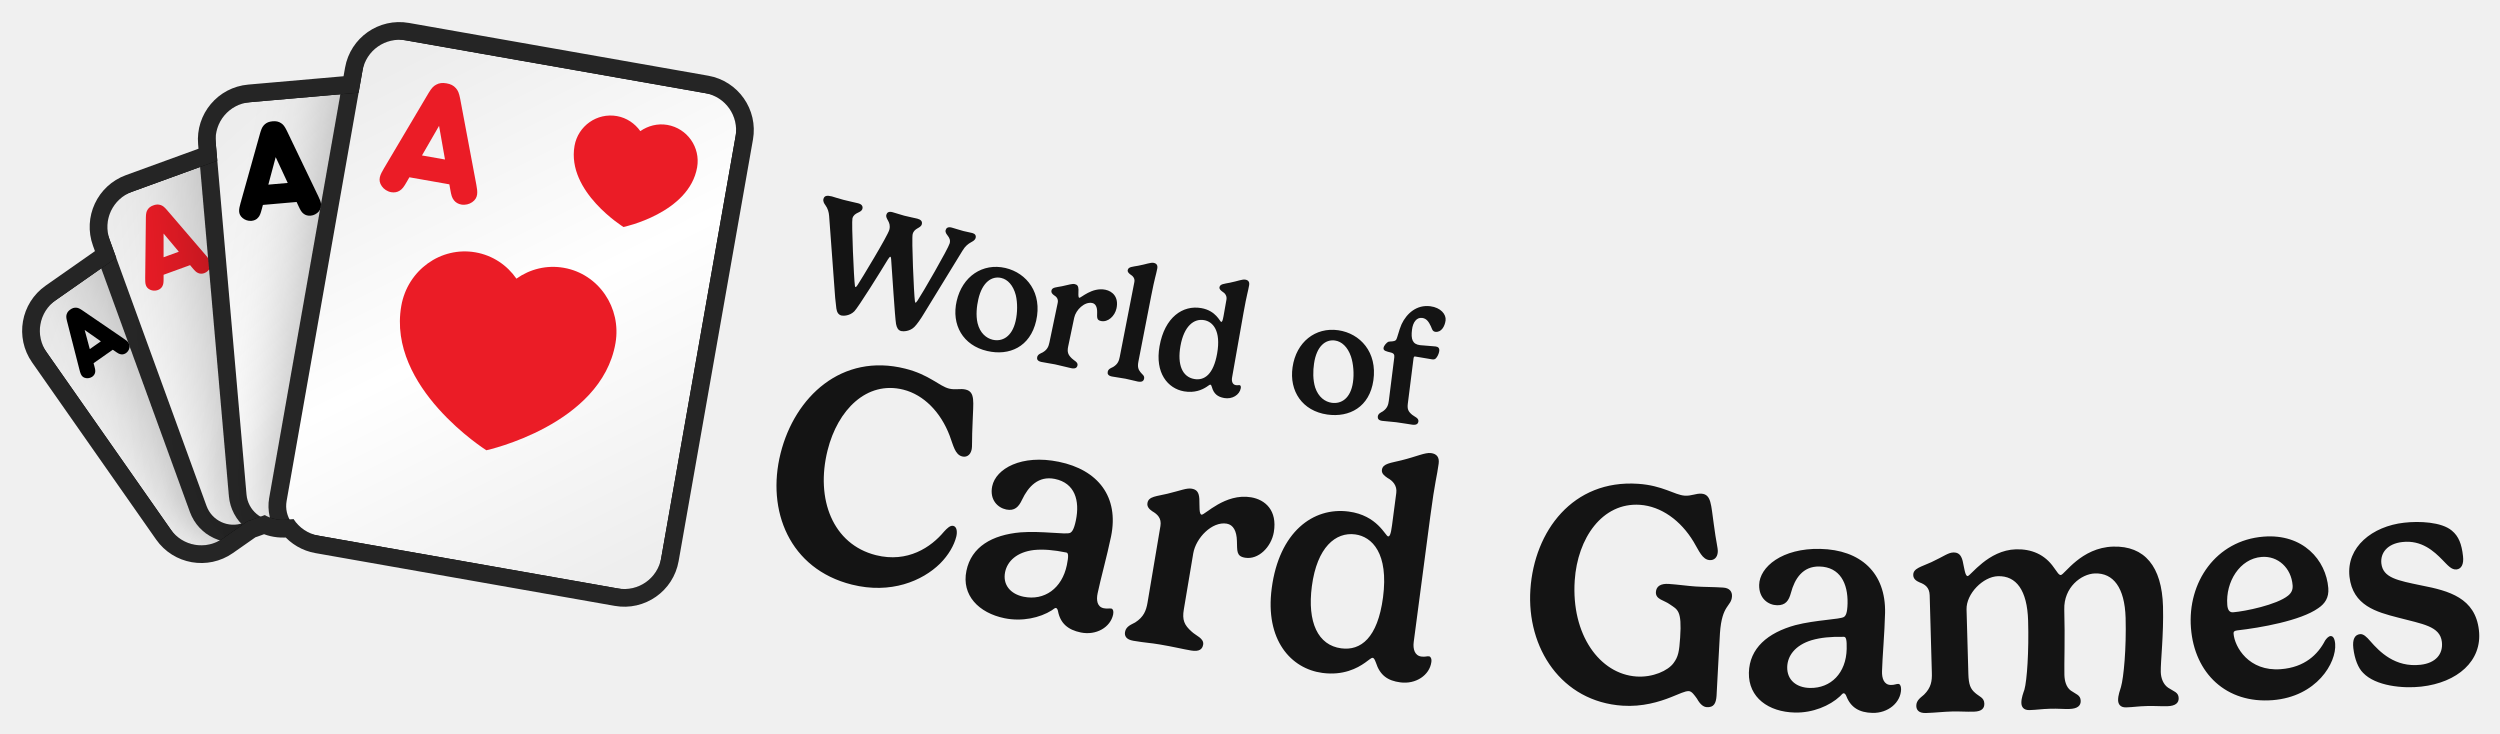
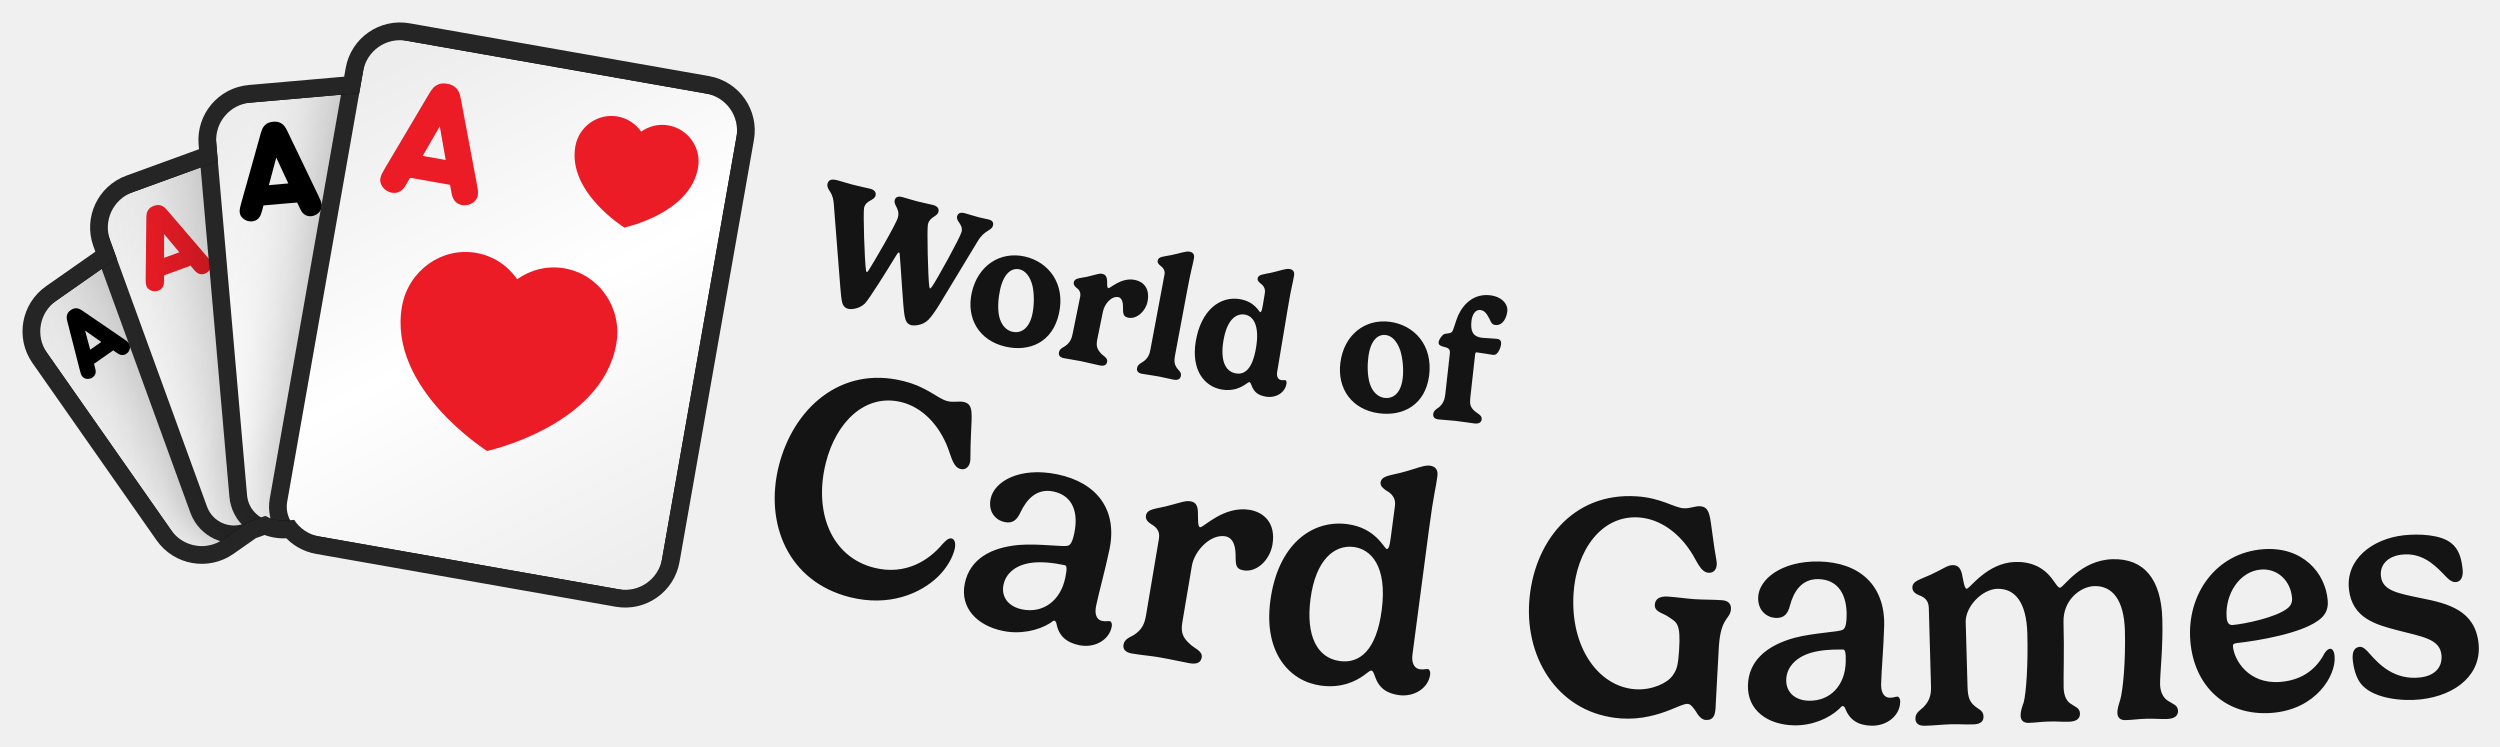
- <svg xmlns="http://www.w3.org/2000/svg" xmlns:xlink="http://www.w3.org/1999/xlink" viewBox="-3.54 -3.54 425.9 125.01" width="425.9" height="125.01">
+ <svg xmlns="http://www.w3.org/2000/svg" xmlns:xlink="http://www.w3.org/1999/xlink" viewBox="-3.6 -3.6 425.56 127.14" width="425.56" height="127.14">
  <defs>
    <rect id="path-1" x="0" y="0" width="5464" height="1280" />
    <rect id="path-3" x="0" y="0" width="1279.966" height="1280" />
    <path d="M654.667,7.381 L1041.451,230.691 C1067.755,245.877 1076.767,279.512 1061.581,305.816 L747.051,850.597 C731.865,876.902 698.23,885.914 671.926,870.727 L285.142,647.418 C271.344,639.451 262.304,626.408 259.019,612.01 L248.673,609.238 C237.588,606.268 228.207,600.115 221.247,592.027 L200.473,592.025 C198.498,592.025 196.547,591.921 194.626,591.718 L151.468,603.281 C122.13,611.142 91.974,593.731 84.112,564.393 L1.886,257.522 C-5.975,228.183 11.436,198.027 40.774,190.166 L145.477,162.11 L145.477,133.795 C145.477,103.422 170.1,78.799 200.473,78.799 L333.867,78.799 L340.716,53.24 C348.577,23.901 378.734,6.491 408.072,14.352 L563.147,55.903 L579.542,27.511 C594.728,1.207 628.363,-7.806 654.667,7.381 Z" id="path-5" />
    <filter x="-59.0%" y="-44.4%" width="218.0%" height="188.8%" filterUnits="objectBoundingBox" id="filter-7">
      <feOffset dx="0" dy="0" in="SourceAlpha" result="shadowOffsetOuter1" />
      <feGaussianBlur stdDeviation="64" in="shadowOffsetOuter1" result="shadowBlurOuter1" />
      <feColorMatrix values="0 0 0 0 0   0 0 0 0 0   0 0 0 0 0  0 0 0 0.32 0" type="matrix" in="shadowBlurOuter1" result="shadowMatrixOuter1" />
      <feMerge>
        <feMergeNode in="shadowMatrixOuter1" />
        <feMergeNode in="SourceGraphic" />
      </feMerge>
    </filter>
    <linearGradient x1="21.639%" y1="0%" x2="78.361%" y2="100%" id="linearGradient-8">
      <stop stop-color="#EDEDED" offset="0%" />
      <stop stop-color="#FFFFFF" offset="50.295%" />
      <stop stop-color="#EEEEEE" offset="100%" />
    </linearGradient>
    <filter x="-49.2%" y="-37.0%" width="198.3%" height="174.0%" filterUnits="objectBoundingBox" id="filter-9">
      <feOffset dx="0" dy="0" in="SourceAlpha" result="shadowOffsetOuter1" />
      <feGaussianBlur stdDeviation="64" in="shadowOffsetOuter1" result="shadowBlurOuter1" />
      <feColorMatrix values="0 0 0 0 0   0 0 0 0 0   0 0 0 0 0  0 0 0 0.32 0" type="matrix" in="shadowBlurOuter1" result="shadowMatrixOuter1" />
      <feMerge>
        <feMergeNode in="shadowMatrixOuter1" />
        <feMergeNode in="SourceGraphic" />
      </feMerge>
    </filter>
    <linearGradient x1="21.639%" y1="0%" x2="78.361%" y2="100%" id="linearGradient-10">
      <stop stop-color="#EDEDED" offset="0%" />
      <stop stop-color="#FFFFFF" offset="50.295%" />
      <stop stop-color="#EEEEEE" offset="100%" />
    </linearGradient>
    <filter x="-41.0%" y="-30.9%" width="181.9%" height="161.7%" filterUnits="objectBoundingBox" id="filter-11">
      <feOffset dx="0" dy="0" in="SourceAlpha" result="shadowOffsetOuter1" />
      <feGaussianBlur stdDeviation="64" in="shadowOffsetOuter1" result="shadowBlurOuter1" />
      <feColorMatrix values="0 0 0 0 0   0 0 0 0 0   0 0 0 0 0  0 0 0 0.32 0" type="matrix" in="shadowBlurOuter1" result="shadowMatrixOuter1" />
      <feMerge>
        <feMergeNode in="shadowMatrixOuter1" />
        <feMergeNode in="SourceGraphic" />
      </feMerge>
    </filter>
    <linearGradient x1="21.639%" y1="0%" x2="78.361%" y2="100%" id="linearGradient-12">
      <stop stop-color="#EDEDED" offset="0%" />
      <stop stop-color="#FFFFFF" offset="50.295%" />
      <stop stop-color="#EEEEEE" offset="100%" />
    </linearGradient>
    <filter x="-34.1%" y="-25.7%" width="168.3%" height="151.4%" filterUnits="objectBoundingBox" id="filter-13">
      <feOffset dx="0" dy="0" in="SourceAlpha" result="shadowOffsetOuter1" />
      <feGaussianBlur stdDeviation="64" in="shadowOffsetOuter1" result="shadowBlurOuter1" />
      <feColorMatrix values="0 0 0 0 0   0 0 0 0 0   0 0 0 0 0  0 0 0 0.32 0" type="matrix" in="shadowBlurOuter1" result="shadowMatrixOuter1" />
      <feMerge>
        <feMergeNode in="shadowMatrixOuter1" />
        <feMergeNode in="SourceGraphic" />
      </feMerge>
    </filter>
    <linearGradient x1="21.639%" y1="0%" x2="78.361%" y2="100%" id="linearGradient-14">
      <stop stop-color="#EDEDED" offset="0%" />
      <stop stop-color="#FFFFFF" offset="50.295%" />
      <stop stop-color="#EEEEEE" offset="100%" />
    </linearGradient>
  </defs>
  <g transform="translate(-11.594,-23.478) scale(0.11594)">
    <mask id="mask-4" fill="white">
      <use xlink:href="#path-3" />
    </mask>
    <g id="Mask" />
    <g id="Group" stroke-width="1" fill-rule="evenodd" mask="url(#mask-4)">
      <g transform="translate(700.504, 678.0126) rotate(-20) translate(-700.504, -678.0126)translate(166.0272, 238.9585)">
        <g transform="translate(-0, -0)">
          <mask id="mask-6" fill="white">
            <use xlink:href="#path-5" />
          </mask>
          <path stroke="#252525" stroke-width="26" d="M661.167,-3.877 L1047.951,219.432 C1080.473,238.209 1091.616,279.794 1072.839,312.316 L758.31,857.097 C739.533,889.619 697.948,900.762 665.426,881.986 L278.642,658.676 C264.448,650.481 253.966,637.684 248.632,622.685 L245.308,621.795 C234.009,618.767 223.884,612.979 215.705,605.026 L200.473,605.025 C198.91,605.025 197.353,604.972 195.803,604.861 L154.833,615.838 C118.559,625.557 81.275,604.031 71.555,567.758 L-10.671,260.886 C-20.39,224.613 1.136,187.328 37.41,177.609 L132.477,152.135 L132.477,133.795 C132.477,96.242 162.92,65.799 200.473,65.799 L323.892,65.799 L328.159,49.875 C337.879,13.602 375.163,-7.925 411.436,1.795 L556.877,40.764 L568.283,21.011 C587.06,-11.511 628.645,-22.654 661.167,-3.877 Z" />
          <g mask="url(#mask-6)">
            <g transform="translate(-12.346, -20.1207)">
              <g id="small_spade_1" filter="url(#filter-7)" transform="translate(210.9129, 389.3938) rotate(-15) translate(-210.9129, -389.3938)translate(49.8576, 175.5497)">
                <rect id="Background" stroke="#252525" stroke-width="26" fill="url(#linearGradient-8)" x="-13" y="-13" width="348.11" height="453.688" rx="54.996" />
                <path d="M243.897,27.593 C243.897,27.593 294.439,46.921 294.501,83.212 C294.501,98.995 281.209,111.813 264.79,111.831 C259.556,111.836 254.629,110.478 250.35,108.157 L256.538,128.766 L231.229,128.766 L237.404,108.197 C233.153,110.517 228.26,111.881 223.047,111.892 C206.62,111.901 193.284,99.118 193.266,83.326 C193.205,47.045 243.897,27.593 243.897,27.593 Z" id="Spade-small" fill="#000000" />
                <path d="M24.778,103.856 L51.007,34.253 C52.733,29.769 54.044,27.838 56.046,26.251 C58.462,24.32 61.015,23.561 64.605,23.561 C68.194,23.561 70.748,24.32 73.164,26.251 C75.165,27.838 76.477,29.769 78.202,34.253 L104.431,103.856 C106.709,109.926 108.228,114.686 103.603,119.308 C101.463,121.446 98.219,122.895 94.906,122.895 C92.214,122.895 89.798,121.998 88.073,120.412 C86.002,118.549 85.105,116.687 83.31,111.72 L81.861,107.719 L47.349,107.719 L45.899,111.72 C44.105,116.687 43.207,118.549 41.137,120.412 C39.411,121.998 36.995,122.895 34.303,122.895 C30.99,122.895 27.746,121.446 25.606,119.308 C20.982,114.686 22.5,109.926 24.778,103.856 Z M74.544,87.576 L64.605,60.259 L54.665,87.576 L74.544,87.576 Z" id="A" fill="#000000" />
              </g>
              <g id="small_diamond_1" filter="url(#filter-9)" transform="translate(351.0898, 355.5329) rotate(-360) translate(-351.0898, -355.5329)translate(157.8235, 98.9199)">
                <rect id="Background" stroke="#252525" stroke-width="26" fill="url(#linearGradient-10)" x="-13" y="-13" width="412.533" height="539.226" rx="54.996" />
                <polygon id="Diamond-small" fill="#EB1B28" points="300.954 22.074 353.401 93.826 300.954 165.557 248.485 93.826" />
                <path d="M29.802,125.878 L61.277,42.355 C63.348,36.974 64.921,34.657 67.323,32.753 C70.222,30.435 73.287,29.524 77.594,29.524 C81.901,29.524 84.966,30.435 87.865,32.753 C90.267,34.657 91.841,36.974 93.911,42.355 L125.386,125.878 C128.119,133.163 129.942,138.875 124.392,144.421 C121.824,146.987 117.932,148.725 113.956,148.725 C110.725,148.725 107.826,147.649 105.756,145.745 C103.271,143.51 102.194,141.275 100.041,135.315 L98.301,130.514 L56.887,130.514 L55.148,135.315 C52.994,141.275 51.917,143.51 49.432,145.745 C47.362,147.649 44.463,148.725 41.232,148.725 C37.257,148.725 33.364,146.987 30.796,144.421 C25.247,138.875 27.069,133.163 29.802,125.878 Z M89.521,106.343 L77.594,73.562 L65.667,106.343 L89.521,106.343 Z" id="A" fill="#EB1B28" />
              </g>
              <g id="small_clover_1" filter="url(#filter-11)" transform="translate(511.6136, 377.7066) rotate(-345) translate(-511.6136, -377.7066)translate(279.6941, 69.771)">
                <rect id="Background" stroke="#252525" stroke-width="26" fill="url(#linearGradient-12)" x="-13" y="-13" width="489.839" height="641.871" rx="54.996" />
                <path d="M347.866,39.734 C367.599,39.734 383.595,55.536 383.595,75.06 C383.595,84.425 379.905,92.946 373.883,99.274 C378.307,97.333 383.203,96.253 388.353,96.253 C408.072,96.253 424.081,112.082 424.081,131.58 C424.081,151.104 408.072,166.919 388.353,166.919 C372.39,166.919 358.858,156.556 354.282,142.251 C354.334,142.684 354.408,143.092 354.506,143.474 C358.945,160.826 367.798,185.424 367.798,185.424 L328,185.424 C328,185.424 336.827,160.734 341.253,143.474 C341.354,143.079 341.428,142.656 341.479,142.206 C336.916,156.534 323.372,166.919 307.393,166.919 C287.646,166.919 271.677,151.104 271.677,131.58 C271.677,112.082 287.646,96.253 307.393,96.253 C312.539,96.253 317.432,97.331 321.855,99.271 C315.837,92.944 312.15,84.424 312.15,75.06 C312.15,55.536 328.133,39.734 347.866,39.734 Z" id="Clover-small" fill="#000000" />
                <path d="M28.576,146.475 L66.345,46.247 C68.83,39.79 70.719,37.009 73.601,34.724 C77.08,31.943 80.758,30.85 85.926,30.85 C91.095,30.85 94.772,31.943 98.251,34.724 C101.133,37.009 103.022,39.79 105.507,46.247 L143.276,146.475 C146.556,155.216 148.743,162.07 142.084,168.726 C139.003,171.805 134.331,173.891 129.56,173.891 C125.684,173.891 122.205,172.6 119.72,170.315 C116.738,167.633 115.446,164.951 112.862,157.799 L110.775,152.038 L61.078,152.038 L58.99,157.799 C56.406,164.951 55.114,167.633 52.132,170.315 C49.647,172.6 46.168,173.891 42.292,173.891 C37.521,173.891 32.85,171.805 29.768,168.726 C23.109,162.07 25.296,155.216 28.576,146.475 Z M100.239,123.032 L85.926,83.696 L71.613,123.032 L100.239,123.032 Z" id="A" fill="#000000" />
              </g>
              <g id="small_heart_1" filter="url(#filter-13)" transform="translate(675.6425, 459.1748) rotate(-330) translate(-675.6425, -459.1748)translate(397.3371, 89.6494)">
                <rect id="Background" stroke="#252525" stroke-width="26" fill="url(#linearGradient-14)" x="-13" y="-13" width="582.611" height="765.051" rx="54.996" />
                <path d="M341.635,288.824 C315.976,288.845 292.736,299.456 275.815,316.611 C258.851,299.507 235.579,288.948 209.909,288.989 C158.08,289.041 116.117,332.207 116.16,385.365 C116.309,507.485 276.113,572.616 276.113,572.616 C276.113,572.616 435.789,507.092 435.619,384.932 C435.544,331.774 393.497,288.752 341.635,288.824" id="Heart-big" fill="#EB1B28" />
                <path d="M417.458,71.521 C407.751,61.933 394.392,55.711 379.689,55.711 C350.027,55.745 325.983,79.908 326.015,109.677 C326.095,178.084 417.593,214.563 417.593,214.563 C417.593,214.563 508.981,177.883 508.901,109.459 C508.854,79.674 484.777,55.594 455.084,55.627 C440.412,55.627 427.165,61.899 417.458,71.521 Z" id="Heart-small" fill="#EB1B28" />
                <path d="M56.059,190.564 L101.383,70.289 C104.365,62.541 106.631,59.203 110.09,56.462 C114.264,53.124 118.677,51.813 124.88,51.813 C131.082,51.813 135.495,53.124 139.67,56.462 C143.129,59.203 145.395,62.541 148.377,70.289 L193.701,190.564 C197.637,201.054 200.261,209.278 192.269,217.265 C188.572,220.96 182.966,223.464 177.241,223.464 C172.589,223.464 168.415,221.914 165.433,219.172 C161.855,215.954 160.304,212.735 157.203,204.153 L154.698,197.239 L95.061,197.239 L92.556,204.153 C89.455,212.735 87.905,215.954 84.327,219.172 C81.345,221.914 77.17,223.464 72.518,223.464 C66.793,223.464 61.187,220.96 57.49,217.265 C49.499,209.278 52.123,201.054 56.059,190.564 Z M142.055,162.432 L124.88,115.228 L107.704,162.432 L142.055,162.432 Z" id="A" fill="#EB1B28" />
              </g>
            </g>
          </g>
        </g>
      </g>
    </g>
  </g>
-   <path fill="#141414" d="M147.72 40.66C147.91 40.36 148.07 40.18 148.14 40.2C148.21 40.22 148.26 40.35 148.27 40.56C148.43 42.56 148.91 50.52 149.11 51.65C149.24 52.29 149.45 52.72 149.98 52.86C150.32 52.94 151.43 52.95 152.23 52.16C152.67 51.73 153.35 50.75 153.86 49.89L160.44 39.15C161.41 37.53 162.45 37.8 162.67 36.98C162.77 36.59 162.58 36.28 162.11 36.16C161.66 36.04 161.05 35.94 160.59 35.82C160.08 35.69 159.04 35.35 158.6 35.23C157.95 35.06 157.66 35.3 157.56 35.66C157.36 36.45 158.55 36.76 158.25 37.91C158.02 38.79 153.5 46.61 152.79 47.64C152.62 47.88 152.49 48.05 152.42 48.03C152.38 48.02 152.35 47.91 152.32 47.72C152.16 46.68 151.74 37.09 151.94 36.35C152.22 35.26 153.31 35.39 153.5 34.66C153.63 34.16 153.31 33.86 152.74 33.71C152.15 33.56 151.41 33.44 150.49 33.2C150 33.07 148.94 32.72 148.48 32.6C147.86 32.44 147.56 32.68 147.46 33.04C147.26 33.81 148.32 34.23 147.97 35.59C147.71 36.61 143.12 44.16 142.56 45.01C142.46 45.15 142.3 45.4 142.2 45.37C142.15 45.36 142.11 45.23 142.1 45.12C141.93 44.02 141.51 34.34 141.68 33.67C141.97 32.58 143.18 32.78 143.38 32.03C143.49 31.6 143.28 31.25 142.65 31.09C142.05 30.93 141.11 30.76 140.14 30.5C139.19 30.26 138.71 30.06 138.18 29.92C137.34 29.71 136.89 29.79 136.74 30.36C136.64 30.75 136.87 31.15 137.06 31.39C137.5 31.99 137.66 32.61 137.71 33.25L138.74 47.19C138.81 47.97 138.92 48.91 138.94 49C139.03 49.62 139.26 50.07 139.8 50.21C140.13 50.29 141.2 50.29 142 49.5C142.67 48.83 146.56 42.59 147.72 40.66ZM167.02 43.81C168.13 44.06 169.07 45.06 169.51 46.74C169.82 48.03 169.81 49.74 169.48 51.16C168.85 53.9 167.15 54.7 165.58 54.34C164.48 54.08 163.41 53.2 163 51.52C162.68 50.17 162.86 48.6 163.13 47.43C163.81 44.48 165.45 43.45 167.02 43.81ZM159.44 47.74C158.51 51.78 160.5 55.31 164.65 56.26C168.37 57.12 171.95 55.59 172.98 51.11C174.06 46.39 171.4 42.96 167.73 42.11C163.88 41.23 160.41 43.52 159.44 47.74ZM182.53 48.08C183.11 48.2 183.38 48.78 183.37 49.63C183.37 50.51 183.24 50.99 184.03 51.15C185.2 51.4 186.39 50.31 186.67 48.98C187.07 47.07 186 46.08 184.78 45.82C182.49 45.35 180.61 47.25 180.33 47.19C180.1 47.14 180.19 46.44 180.19 45.78C180.17 45.17 179.97 44.95 179.55 44.86C179.1 44.76 178.61 44.97 177.39 45.22C176.43 45.42 175.7 45.38 175.58 45.97C175.51 46.3 175.72 46.52 175.97 46.72C176.41 46.99 176.8 47.36 176.65 48.06L175.24 54.8C175.1 55.49 174.87 56.05 174.08 56.5C173.78 56.66 173.26 56.8 173.15 57.31C173.08 57.65 173.21 57.98 173.86 58.12C174.98 58.35 175.34 58.36 176.18 58.53C177.33 58.78 178.22 59.03 178.93 59.18C179.66 59.33 179.94 59.1 180.02 58.7C180.14 58.15 179.42 57.89 179.06 57.52C178.41 56.9 178.24 56.44 178.43 55.51L179.46 50.59C179.75 49.23 181.24 47.81 182.53 48.08ZM193.61 42.22C193.72 41.65 193.49 41.34 193 41.24C192.47 41.14 191.73 41.48 190.36 41.73C189.41 41.91 188.69 41.9 188.58 42.47C188.52 42.79 188.76 43.01 189.02 43.21C189.46 43.48 189.83 43.88 189.71 44.5L187.22 57.26C187.09 57.95 186.87 58.51 186.09 58.98C185.79 59.14 185.27 59.28 185.17 59.8C185.1 60.14 185.23 60.47 185.88 60.6C186.75 60.77 187.4 60.82 188.21 60.98C188.88 61.11 189.69 61.34 190.29 61.46C191.02 61.6 191.29 61.36 191.37 60.96C191.47 60.43 191.04 60.27 190.73 59.84C190.39 59.41 190.22 58.98 190.4 58.05L192.58 46.86C193.2 43.69 193.39 43.36 193.61 42.22ZM199.92 61.03C197.88 60.67 197 58.6 197.56 55.41C198.17 51.97 199.88 50.69 201.6 51C203.08 51.26 204.5 52.79 203.81 56.69C203.18 60.26 201.63 61.33 199.92 61.03ZM205.02 64.27C206.37 64.51 207.63 63.75 207.84 62.59C207.9 62.27 207.77 62.1 207.67 62.08C207.46 62.04 207.32 62.13 206.98 62.07C206.38 61.96 206.25 61.35 206.36 60.75L208.31 49.72C208.88 46.54 209.06 46.21 209.26 45.06C209.36 44.49 209.12 44.19 208.63 44.1C208.1 44 207.34 44.35 205.98 44.62C205.03 44.82 204.32 44.82 204.21 45.39C204.16 45.72 204.43 45.93 204.69 46.13C205.13 46.39 205.51 46.84 205.4 47.49L204.9 50.32C204.75 51.16 204.64 51.32 204.5 51.3C204.27 51.26 203.63 49.39 201.12 48.95C197.98 48.39 194.87 50.49 194 55.44C193.19 60 195.4 62.64 198.16 63.13C199.99 63.45 201.26 62.85 201.98 62.39C202.34 62.16 202.54 61.97 202.66 61.99C202.8 62.01 202.85 62.21 202.92 62.41C203.24 63.56 203.91 64.07 205.02 64.27ZM223.89 54.47C225.02 54.63 226.04 55.54 226.61 57.19C227.03 58.45 227.16 60.15 226.95 61.59C226.55 64.37 224.93 65.31 223.33 65.08C222.21 64.92 221.07 64.13 220.52 62.49C220.1 61.17 220.14 59.59 220.32 58.4C220.75 55.41 222.3 54.24 223.89 54.47ZM216.66 59.02C216.07 63.11 218.34 66.47 222.57 67.08C226.34 67.62 229.78 65.8 230.43 61.25C231.12 56.46 228.18 53.26 224.45 52.72C220.55 52.16 217.28 54.73 216.66 59.02ZM237.27 57.51C237.31 57.21 237.43 57.18 237.52 57.19C237.98 57.25 240.16 57.65 240.49 57.69C240.69 57.72 240.86 57.68 240.99 57.59C241.34 57.3 241.6 56.68 241.65 56.27C241.72 55.75 241.45 55.53 241.01 55.48C240.66 55.43 238.86 55.32 238.37 55.26C237.1 55.1 236.8 54.27 237.01 52.62C237.16 51.36 237.8 50.5 238.73 50.62C239.54 50.72 239.89 51.36 240.22 52.04C240.42 52.47 240.47 52.92 240.99 52.99C242.01 53.11 242.6 52.05 242.73 51.05C242.86 50.01 241.9 48.86 240.12 48.63C237.82 48.34 236.11 49.83 235.23 51.7C234.77 52.72 234.51 54.12 234.27 54.39C233.9 54.72 233.34 54.57 232.96 54.69C232.7 54.82 232.21 55.33 232.16 55.74C232.1 56.22 232.58 56.31 233.5 56.54C233.88 56.65 234.05 56.88 233.99 57.34L233.06 64.74C232.97 65.44 232.79 66.02 232.04 66.54C231.75 66.72 231.25 66.89 231.18 67.41C231.14 67.76 231.29 68.08 231.95 68.16C232.81 68.27 233.52 68.29 234.3 68.39C235.46 68.54 236.32 68.71 237.06 68.81C237.8 68.9 238.05 68.64 238.1 68.24C238.17 67.68 237.44 67.45 237.03 67.12C236.35 66.55 236.18 66.14 236.3 65.19Z" />
-   <path fill="#141414" d="M129.44 73.69C126.99 83.45 130.96 93.39 141.57 96.05C148.23 97.72 153.6 95.42 156.6 92.48C158.07 91.01 159.01 89.34 159.37 87.89C159.55 87.17 159.52 86.21 158.87 86.05C158.36 85.92 157.82 86.44 157.29 87.02C155.09 89.67 151.1 92.39 145.69 91.04C138.33 89.19 135.36 81.5 137.45 73.16C139.17 66.28 144.12 61.28 150.35 62.84C153.85 63.72 156.72 66.68 158.24 70.67C158.88 72.37 159.15 73.91 160.38 74.22C161.05 74.39 161.74 74.07 161.97 73.12C162.14 72.45 161.99 71.53 162.16 68.24C162.26 64.98 162.64 63.24 160.99 62.83C160.09 62.6 159.22 62.93 158.14 62.66C156.46 62.24 154.76 60.28 150.67 59.26C139.86 56.55 131.85 64.06 129.44 73.69ZM178.21 92.72C177.39 96.7 174.38 98.84 170.84 98.12C168.6 97.66 167.25 96.08 167.69 93.92C168.07 92.07 169.67 90.51 172.61 90.16C174.19 90 175.97 90.15 178.13 90.59C178.47 90.66 178.53 91.16 178.21 92.72ZM170.33 87.15C165.45 87.58 161.94 89.62 161.1 93.7C160.24 97.86 163.2 100.88 167.59 101.78C170.56 102.39 173.62 101.72 175.65 100.43C175.9 100.27 176.17 100 176.35 100.03C176.53 100.07 176.65 100.31 176.7 100.57C177.09 102.63 178.38 103.76 180.59 104.21C183.19 104.74 185.64 103.35 186.1 101.12C186.22 100.52 186.02 100.18 185.81 100.14C185.43 100.06 185.12 100.21 184.5 100.08C183.35 99.85 183.21 98.68 183.45 97.54C183.94 95.17 185.04 91.23 185.74 87.85C187.12 81.11 183.54 76.5 176.84 75.13C170.47 73.82 166.11 76.31 165.49 79.3C165.02 81.59 166.42 82.96 167.88 83.26C169.31 83.55 170 82.82 170.57 81.61C171.64 79.34 173.37 77.48 176.16 78.05C179.59 78.75 180.44 81.74 179.75 85.1C179.41 86.74 179.06 87.1 178.74 87.25C178.02 87.56 173.91 86.88 170.33 87.15ZM205.45 85.67C206.57 85.86 207.14 86.95 207.18 88.6C207.25 90.28 207.04 91.22 208.56 91.47C210.83 91.86 213.03 89.67 213.47 87.11C214.09 83.39 211.98 81.58 209.6 81.18C205.17 80.43 201.7 84.23 201.16 84.14C200.71 84.06 200.83 82.71 200.78 81.44C200.71 80.27 200.29 79.85 199.48 79.71C198.62 79.57 197.68 80 195.35 80.57C193.53 81.02 192.13 81 191.94 82.15C191.83 82.78 192.24 83.2 192.75 83.55C193.61 84.05 194.38 84.72 194.15 86.08L191.95 99.14C191.72 100.47 191.32 101.56 189.85 102.5C189.28 102.83 188.29 103.12 188.12 104.12C188.01 104.77 188.28 105.41 189.53 105.62C191.71 105.99 192.41 105.97 194.03 106.25C196.25 106.62 197.99 107.05 199.37 107.28C200.79 107.52 201.3 107.04 201.43 106.28C201.61 105.21 200.2 104.76 199.48 104.07C198.2 102.94 197.83 102.07 198.14 100.26L199.74 90.74C200.19 88.09 202.96 85.25 205.45 85.67ZM224.95 106.91C221.01 106.39 219.14 102.51 219.95 96.32C220.83 89.67 224.01 87.06 227.33 87.5C230.19 87.88 233.06 90.69 232.07 98.24C231.15 105.16 228.27 107.35 224.95 106.91ZM235.03 112.71C237.64 113.06 240.01 111.5 240.31 109.23C240.39 108.63 240.14 108.3 239.93 108.27C239.53 108.22 239.27 108.4 238.61 108.31C237.45 108.16 237.15 107 237.3 105.84L240.12 84.47C240.93 78.32 241.26 77.66 241.55 75.45C241.7 74.35 241.21 73.77 240.26 73.65C239.24 73.51 237.8 74.24 235.2 74.88C233.4 75.34 232.03 75.4 231.88 76.51C231.8 77.14 232.33 77.53 232.85 77.89C233.72 78.36 234.5 79.18 234.33 80.44L233.61 85.92C233.4 87.55 233.19 87.87 232.93 87.84C232.48 87.78 231.1 84.25 226.23 83.61C220.15 82.8 214.37 87.1 213.11 96.68C211.94 105.52 216.41 110.39 221.75 111.1C225.3 111.57 227.69 110.3 229.02 109.35C229.7 108.88 230.07 108.5 230.31 108.53C230.57 108.57 230.69 108.93 230.85 109.32C231.55 111.51 232.87 112.43 235.03 112.71ZM272.87 116.68C276.26 116.91 279.16 116.02 281.16 115.22C282.52 114.7 283.52 114.16 284.18 114.2C284.68 114.23 285.12 114.88 285.56 115.49C286.08 116.43 286.63 116.89 287.22 116.93C288.43 117.01 288.8 116.27 288.89 115.02C289 113.41 289.29 107.04 289.47 104.34C289.81 99.39 291.4 99.84 291.52 98.07C291.57 97.25 291.11 96.63 290.02 96.56C288.2 96.44 286.94 96.48 285.27 96.37C284.06 96.29 282.16 96.03 280.78 95.94C279.35 95.84 278.63 96.35 278.56 97.3C278.47 98.6 279.98 98.7 280.95 99.43C282.24 100.32 283.01 100.42 282.69 105.08C282.53 107.47 282.37 108.33 281.58 109.4C280.64 110.72 278.01 111.9 275.25 111.71C269 111.29 264.11 104.6 264.73 95.34C265.21 88.13 269.43 82.03 275.84 82.46C279.44 82.71 282.79 85.11 284.99 88.77C285.92 90.32 286.46 91.8 287.73 91.88C288.42 91.93 289.03 91.49 289.1 90.51C289.15 89.82 288.83 88.95 288.41 85.68C287.94 82.45 288.01 80.68 286.31 80.56C285.38 80.5 284.58 80.98 283.47 80.9C281.75 80.79 279.73 79.16 275.52 78.88C264.4 78.13 257.85 86.94 257.18 96.85C256.5 106.88 262.49 115.99 272.87 116.68ZM311.06 107.03C310.97 111.09 308.39 113.74 304.78 113.66C302.5 113.61 300.88 112.3 300.93 110.1C300.97 108.21 302.26 106.38 305.1 105.52C306.62 105.08 308.4 104.9 310.6 104.95C310.95 104.96 311.1 105.44 311.06 107.03ZM302.31 102.96C297.59 104.26 294.5 106.9 294.4 111.06C294.31 115.31 297.76 117.75 302.24 117.85C305.27 117.92 308.16 116.71 309.92 115.08C310.14 114.87 310.36 114.56 310.55 114.56C310.73 114.57 310.89 114.78 310.99 115.02C311.74 116.98 313.2 117.86 315.46 117.91C318.11 117.97 320.28 116.16 320.33 113.88C320.34 113.27 320.09 112.97 319.87 112.97C319.47 112.96 319.2 113.17 318.57 113.15C317.4 113.13 317.05 112 317.08 110.84C317.14 108.42 317.52 104.34 317.6 100.89C317.75 94.02 313.41 90.12 306.56 89.97C300.06 89.82 296.22 93.05 296.15 96.1C296.1 98.44 297.72 99.54 299.2 99.57C300.66 99.6 301.21 98.77 301.56 97.47C302.2 95.05 303.58 92.9 306.42 92.97C309.92 93.05 311.29 95.84 311.21 99.26C311.17 100.93 310.9 101.35 310.6 101.56C309.95 101.99 305.79 102.06 302.31 102.96ZM347.54 94.42C347.19 94.43 346.94 93.93 346.36 93.15C344.81 90.91 342.55 89.97 339.9 90.04C335.15 90.18 332.17 94.59 331.67 94.6C331.24 94.62 331.1 93.27 330.82 92.02C330.53 90.89 330.01 90.56 329.22 90.58C328.34 90.61 327.67 91.21 325.49 92.23C323.79 93.02 322.36 93.27 322.4 94.44C322.42 95.13 322.98 95.46 323.49 95.68C324.35 96 325.16 96.49 325.2 97.87L325.57 111.1C325.61 112.46 325.46 113.6 324.24 114.8C323.78 115.24 322.89 115.72 322.92 116.73C322.94 117.39 323.32 117.96 324.54 117.93C326.19 117.88 327.48 117.71 329 117.67C330.3 117.63 331.36 117.74 332.74 117.7C334.12 117.66 334.53 117.09 334.51 116.32C334.48 115.29 333.65 115.15 332.92 114.48C332.15 113.81 331.84 113.08 331.79 111.25L331.48 100.29C331.41 97.61 334.3 94.69 336.84 94.62C339.92 94.53 341.82 96.97 341.97 102.2C342.12 107.4 341.78 112.37 341.34 113.95C341.17 114.46 340.8 115.37 340.82 116.22C340.84 116.89 341.2 117.46 342.21 117.43C343.54 117.39 344.12 117.25 345.74 117.2C347.09 117.16 347.81 117.27 349 117.24C350.41 117.2 350.95 116.66 350.93 115.86C350.9 114.85 350.13 114.74 349.23 114.1C348.45 113.51 348.18 112.46 348.15 111.42C348.1 109.67 348.27 105.18 348.13 100.3C348.02 96.51 351.04 94.22 353.37 94.15C356.45 94.06 358.43 96.51 358.58 101.73C358.72 106.93 358.25 111.91 357.79 113.49C357.65 114 357.28 114.91 357.3 115.76C357.32 116.42 357.68 117 358.66 116.97C360.01 116.93 360.59 116.78 362.21 116.74C363.54 116.7 364.52 116.8 365.69 116.77C367.1 116.73 367.64 116.19 367.62 115.39C367.59 114.38 366.79 114.27 365.84 113.63C365 113.07 364.6 112 364.57 110.96C364.52 109.21 365.08 104.65 364.95 99.77C364.76 92.96 361.82 89.43 356.46 89.58C350.99 89.73 348.15 94.4 347.54 94.42ZM387.03 96.17C387.09 96.91 386.84 97.46 386.26 97.93C384.33 99.5 378.91 100.61 376.9 100.77C376.26 100.82 375.96 100.34 375.9 99.52C375.59 95.6 378.02 91.63 381.75 91.34C384.53 91.12 386.8 93.21 387.03 96.17ZM391.41 100.06C392.52 99.31 393.24 98.29 393.11 96.65C392.73 91.86 388.79 87.35 382.09 87.88C373.97 88.51 369.1 95.66 369.71 103.44C370.31 111.21 375.77 116.35 383.61 115.74C391.15 115.15 394.53 109.35 394.28 106.15C394.2 105.19 393.9 104.79 393.48 104.82C393.16 104.85 392.82 105.2 392.56 105.59C391.33 107.97 389.08 110.15 385.03 110.46C379.55 110.89 377.15 106.66 376.97 104.41C376.94 104.04 377.12 103.92 377.62 103.85C381.45 103.42 388.41 102.21 391.41 100.06ZM406.01 85.51C400.66 86.11 396.14 89.62 396.72 94.73C397.28 99.64 401.33 100.73 404.99 101.67C409.15 102.78 412.15 103.11 412.46 105.82C412.69 107.91 411.39 109.42 408.83 109.71C404.48 110.2 401.85 107.5 400.26 105.68C399.64 104.95 399.08 104.43 398.52 104.49C397.6 104.59 397.21 105.39 397.37 106.86C397.59 108.76 398.22 110.29 399.03 111.08C401.15 113.33 405.82 113.79 408.96 113.43C415.08 112.74 419.37 109.07 418.77 103.83C418.15 98.31 413.66 97.11 408.99 96.2C404.91 95.35 402.43 94.91 402.15 92.46C401.95 90.64 403.19 89.08 405.72 88.8C409.02 88.42 411.14 90.4 412.55 91.84C413.43 92.73 414.09 93.57 414.96 93.47C415.77 93.38 416.22 92.6 416.06 91.21C415.83 89.15 415.33 87.82 414.15 86.85C412.38 85.37 408.6 85.21 406.01 85.51Z" />
+   <path fill="#141414" d="M148.92 39.93C149.13 39.56 149.31 39.35 149.41 39.37C149.49 39.39 149.56 39.53 149.56 39.81C149.77 42.09 150.11 48.78 150.39 50.2C150.55 51.03 150.8 51.57 151.51 51.75C151.94 51.86 153.39 51.85 154.41 50.86C154.95 50.32 155.81 49.09 156.44 48.02L162.81 37.49C164.01 35.46 165.18 35.76 165.43 34.78C165.56 34.29 165.32 33.92 164.75 33.78C164.18 33.63 163.6 33.54 163.03 33.39C162.39 33.23 161.18 32.83 160.61 32.69C159.79 32.48 159.44 32.77 159.32 33.23C159.1 34.11 160.41 34.59 160.08 35.88C159.82 36.89 155.94 43.88 155.12 45.09C154.93 45.36 154.79 45.52 154.72 45.5C154.66 45.49 154.62 45.36 154.58 45.1C154.38 43.79 154.16 35.33 154.36 34.56C154.69 33.26 155.92 33.32 156.14 32.47C156.29 31.88 155.94 31.48 155.22 31.29C154.47 31.1 153.56 30.94 152.41 30.64C151.77 30.48 150.56 30.09 149.98 29.94C149.17 29.73 148.82 30.02 148.7 30.48C148.48 31.36 149.64 31.92 149.25 33.41C148.97 34.5 145 41.29 144.3 42.35C144.19 42.54 144.03 42.74 143.94 42.72C143.89 42.7 143.83 42.55 143.81 42.39C143.58 41.03 143.3 32.51 143.49 31.76C143.83 30.44 145.21 30.58 145.44 29.7C145.57 29.17 145.3 28.73 144.54 28.53C143.78 28.34 142.72 28.14 141.53 27.83C140.32 27.52 139.74 27.29 139.04 27.11C138.01 26.84 137.45 26.94 137.26 27.68C137.14 28.14 137.42 28.63 137.65 28.95C138.16 29.71 138.29 30.45 138.33 31.12L139.43 45.17C139.5 46.19 139.64 47.3 139.66 47.43C139.78 48.24 140.07 48.79 140.78 48.97C141.19 49.08 142.59 49.06 143.62 48.07C144.32 47.37 147.41 42.43 148.92 39.93ZM169.96 42.25C170.94 42.47 171.77 43.45 172.17 45.12C172.47 46.55 172.45 48.46 172.12 49.94C171.54 52.49 170.07 53.18 168.74 52.88C167.71 52.65 166.83 51.76 166.48 50.25C166.17 48.8 166.35 47.02 166.65 45.67C167.3 42.79 168.69 41.96 169.96 42.25ZM161.82 46.2C160.84 50.56 163.04 54.38 167.57 55.41C171.65 56.33 175.56 54.68 176.65 49.82C177.82 44.68 174.87 40.98 170.86 40.07C166.64 39.12 162.86 41.6 161.82 46.2ZM186.78 46.98C187.29 47.09 187.56 47.67 187.56 48.63C187.58 49.68 187.5 50.28 188.46 50.48C189.9 50.77 191.4 49.38 191.73 47.78C192.2 45.46 191.01 44.34 189.59 44.05C187.24 43.57 185.39 45.52 185.07 45.45C184.82 45.4 184.86 44.79 184.86 44.2C184.8 43.41 184.54 43.12 184.01 43.01C183.5 42.9 183.04 43.14 181.46 43.51C180.26 43.76 179.33 43.71 179.18 44.45C179.1 44.85 179.32 45.09 179.59 45.34C179.99 45.62 180.44 46.07 180.27 46.92L178.99 53.21C178.84 53.95 178.6 54.69 177.73 55.3C177.4 55.53 176.79 55.74 176.66 56.36C176.58 56.8 176.74 57.21 177.45 57.36C178.69 57.61 179.31 57.66 180.3 57.86C181.75 58.15 182.72 58.43 183.57 58.6C184.43 58.77 184.76 58.48 184.86 57.98C185 57.31 184.19 57 183.79 56.54C183.1 55.76 182.96 55.23 183.2 54.08L184.13 49.51C184.41 48.09 185.61 46.75 186.78 46.98ZM199.64 40.38C199.77 39.7 199.46 39.34 198.89 39.24C198.25 39.12 197.28 39.52 195.74 39.83C194.53 40.08 193.6 40.05 193.47 40.75C193.39 41.14 193.65 41.39 193.92 41.62C194.32 41.91 194.76 42.38 194.63 43.11L192.24 55.85C192.11 56.6 191.88 57.34 191 57.96C190.69 58.19 190.07 58.41 189.96 59.04C189.87 59.47 190.04 59.88 190.75 60.02C191.81 60.21 192.65 60.3 193.62 60.48C194.38 60.62 195.37 60.88 196.13 61.02C196.98 61.18 197.32 60.88 197.41 60.39C197.54 59.73 197.06 59.53 196.72 59.02C196.36 58.48 196.21 58 196.43 56.84L198.48 45.89C199.19 42.07 199.35 41.92 199.64 40.38ZM206.78 59.96C204.97 59.66 204.09 57.75 204.66 54.38C205.25 50.86 206.77 49.7 208.31 49.95C209.64 50.18 210.87 51.63 210.21 55.58C209.6 59.26 208.26 60.21 206.78 59.96ZM211.89 63.92C213.58 64.2 215.14 63.26 215.39 61.72C215.45 61.38 215.34 61.14 215.18 61.11C214.97 61.08 214.8 61.15 214.49 61.1C213.84 60.99 213.7 60.31 213.8 59.73L215.62 48.84C216.26 45.02 216.42 44.86 216.68 43.31C216.8 42.64 216.48 42.28 215.91 42.19C215.26 42.08 214.27 42.5 212.76 42.83C211.53 43.11 210.6 43.09 210.48 43.79C210.42 44.19 210.71 44.43 210.99 44.66C211.39 44.94 211.84 45.48 211.71 46.27L211.36 48.39C211.19 49.37 211.07 49.56 210.92 49.53C210.69 49.49 210.05 47.76 207.45 47.32C204.1 46.76 200.85 49.16 199.95 54.49C199.13 59.42 201.43 62.21 204.38 62.71C206.28 63.03 207.58 62.37 208.33 61.88C208.72 61.63 208.95 61.42 209.08 61.45C209.26 61.48 209.31 61.72 209.43 61.97C209.86 63.16 210.57 63.7 211.89 63.92ZM232.3 53.43C233.31 53.56 234.22 54.46 234.77 56.09C235.2 57.48 235.36 59.39 235.16 60.89C234.82 63.49 233.42 64.31 232.06 64.13C231.02 63.99 230.06 63.19 229.58 61.72C229.14 60.3 229.15 58.51 229.33 57.14C229.71 54.21 231.02 53.26 232.3 53.43ZM224.57 58.11C223.98 62.54 226.52 66.14 231.13 66.75C235.27 67.3 239.01 65.3 239.67 60.36C240.35 55.13 237.09 51.72 233 51.18C228.72 50.62 225.18 53.43 224.57 58.11ZM247.5 56.72C247.54 56.4 247.67 56.37 247.76 56.38C248.27 56.43 250.14 56.76 250.5 56.8C250.78 56.84 250.98 56.77 251.11 56.66C251.57 56.31 251.87 55.49 251.92 55C252 54.32 251.63 54.12 251.16 54.07C250.78 54.02 249.23 53.96 248.7 53.9C247.01 53.71 246.7 52.63 246.88 51.03C247 49.95 247.55 49.07 248.39 49.17C249.23 49.26 249.59 50.03 249.98 50.75C250.2 51.21 250.32 51.65 250.93 51.72C252.22 51.87 252.86 50.49 252.98 49.39C253.12 48.2 252.08 46.89 250.02 46.66C247.39 46.36 245.55 48.04 244.62 50.08C244.15 51.14 243.81 52.71 243.53 52.93C243.1 53.24 242.53 53.12 242.17 53.3C241.83 53.5 241.34 54.2 241.29 54.65C241.23 55.2 241.73 55.33 242.56 55.54C243.03 55.69 243.26 55.95 243.2 56.56L242.42 63.53C242.33 64.28 242.15 65.04 241.34 65.73C241.02 65.98 240.44 66.24 240.37 66.87C240.32 67.32 240.52 67.71 241.24 67.79C242.29 67.91 243.17 67.93 244.13 68.04C245.61 68.21 246.53 68.38 247.37 68.48C248.24 68.58 248.56 68.25 248.62 67.75C248.69 67.07 247.86 66.78 247.41 66.37C246.65 65.66 246.56 65.19 246.69 64.02Z" />
+   <path fill="#141414" d="M128.97 75.71C126.52 85.47 130.49 95.41 141.1 98.06C147.76 99.73 153.13 97.44 156.13 94.5C157.6 93.03 158.54 91.35 158.9 89.91C159.08 89.19 159.05 88.22 158.4 88.06C157.89 87.93 157.35 88.45 156.82 89.03C154.62 91.68 150.63 94.4 145.22 93.05C137.86 91.21 134.89 83.51 136.98 75.17C138.7 68.3 143.65 63.3 149.88 64.86C153.38 65.74 156.25 68.7 157.77 72.69C158.41 74.38 158.68 75.93 159.92 76.24C160.58 76.4 161.27 76.08 161.51 75.13C161.67 74.46 161.52 73.55 161.69 70.25C161.79 66.99 162.17 65.26 160.53 64.84C159.62 64.62 158.75 64.95 157.67 64.68C155.99 64.26 154.3 62.3 150.2 61.27C139.39 58.56 131.38 66.08 128.97 75.71ZM177.74 94.74C176.92 98.71 173.91 100.86 170.37 100.13C168.14 99.67 166.78 98.09 167.22 95.94C167.6 94.09 169.2 92.52 172.14 92.18C173.72 92.01 175.5 92.16 177.66 92.61C178 92.68 178.06 93.18 177.74 94.74ZM169.86 89.16C164.98 89.59 161.47 91.64 160.63 95.72C159.78 99.88 162.73 102.9 167.13 103.8C170.09 104.41 173.15 103.74 175.18 102.45C175.43 102.28 175.7 102.01 175.88 102.05C176.07 102.09 176.18 102.33 176.24 102.58C176.63 104.64 177.91 105.77 180.12 106.23C182.72 106.76 185.17 105.37 185.63 103.13C185.76 102.53 185.55 102.19 185.35 102.15C184.96 102.07 184.65 102.23 184.03 102.1C182.89 101.86 182.75 100.7 182.98 99.55C183.47 97.19 184.58 93.24 185.27 89.86C186.65 83.13 183.08 78.52 176.37 77.14C170 75.83 165.64 78.32 165.03 81.31C164.56 83.6 165.95 84.97 167.41 85.27C168.84 85.56 169.53 84.84 170.1 83.63C171.17 81.36 172.9 79.49 175.69 80.06C179.12 80.77 179.97 83.76 179.28 87.11C178.94 88.75 178.6 89.11 178.27 89.26C177.55 89.58 173.44 88.89 169.86 89.16ZM204.98 87.69C206.1 87.88 206.67 88.97 206.72 90.62C206.78 92.3 206.57 93.23 208.09 93.49C210.36 93.87 212.56 91.69 213 89.12C213.63 85.41 211.51 83.59 209.13 83.19C204.7 82.45 201.24 86.25 200.69 86.15C200.24 86.08 200.36 84.73 200.31 83.45C200.24 82.28 199.82 81.86 199.01 81.73C198.15 81.58 197.21 82.01 194.88 82.59C193.06 83.04 191.66 83.02 191.47 84.17C191.36 84.79 191.77 85.21 192.28 85.57C193.14 86.06 193.91 86.73 193.68 88.09L191.48 101.15C191.25 102.49 190.85 103.58 189.38 104.51C188.81 104.85 187.82 105.14 187.65 106.13C187.54 106.79 187.81 107.42 189.06 107.64C191.24 108 191.94 107.99 193.56 108.26C195.79 108.64 197.52 109.06 198.9 109.3C200.32 109.54 200.83 109.06 200.96 108.3C201.14 107.23 199.73 106.77 199.02 106.09C197.73 104.95 197.36 104.08 197.67 102.28L199.28 92.75C199.72 90.11 202.49 87.27 204.98 87.69ZM224.49 108.93C220.54 108.41 218.67 104.52 219.48 98.34C220.36 91.68 223.54 89.08 226.86 89.51C229.73 89.89 232.59 92.71 231.6 100.26C230.69 107.18 227.8 109.37 224.49 108.93ZM234.56 114.73C237.17 115.07 239.54 113.51 239.84 111.25C239.92 110.64 239.67 110.32 239.46 110.29C239.06 110.24 238.8 110.42 238.14 110.33C236.98 110.18 236.68 109.01 236.83 107.85L239.65 86.49C240.46 80.33 240.79 79.68 241.08 77.47C241.23 76.36 240.74 75.79 239.79 75.66C238.77 75.53 237.33 76.25 234.73 76.9C232.93 77.36 231.56 77.42 231.41 78.52C231.33 79.15 231.87 79.55 232.38 79.91C233.26 80.37 234.03 81.2 233.86 82.46L233.14 87.93C232.93 89.56 232.72 89.88 232.46 89.85C232.01 89.79 230.63 86.26 225.76 85.62C219.69 84.82 213.9 89.12 212.64 98.69C211.47 107.54 215.94 112.41 221.28 113.11C224.84 113.58 227.22 112.32 228.55 111.37C229.23 110.89 229.6 110.51 229.84 110.55C230.1 110.58 230.22 110.94 230.38 111.34C231.08 113.52 232.41 114.44 234.56 114.73ZM272.4 118.7C275.79 118.93 278.7 118.03 280.69 117.24C282.06 116.72 283.05 116.17 283.71 116.22C284.22 116.25 284.65 116.89 285.09 117.51C285.61 118.44 286.16 118.91 286.75 118.95C287.97 119.03 288.33 118.28 288.42 117.04C288.53 115.42 288.82 109.06 289 106.36C289.34 101.41 290.93 101.86 291.05 100.08C291.1 99.26 290.64 98.65 289.55 98.57C287.73 98.45 286.47 98.5 284.81 98.39C283.59 98.31 281.69 98.04 280.31 97.95C278.88 97.86 278.16 98.37 278.09 99.32C278.01 100.62 279.51 100.72 280.48 101.45C281.77 102.33 282.54 102.44 282.22 107.1C282.06 109.48 281.9 110.35 281.11 111.41C280.17 112.73 277.54 113.91 274.78 113.73C268.53 113.31 263.64 106.62 264.26 97.35C264.74 90.15 268.96 84.05 275.37 84.48C278.97 84.72 282.32 87.13 284.52 90.79C285.45 92.34 285.99 93.81 287.26 93.9C287.95 93.94 288.57 93.51 288.63 92.53C288.68 91.84 288.36 90.97 287.95 87.69C287.47 84.47 287.54 82.69 285.84 82.58C284.92 82.51 284.11 82.99 283 82.92C281.28 82.8 279.26 81.18 275.05 80.89C263.93 80.14 257.38 88.96 256.71 98.86C256.03 108.9 262.02 118 272.4 118.7ZM310.59 109.05C310.5 113.11 307.92 115.76 304.31 115.68C302.03 115.63 300.41 114.31 300.46 112.11C300.5 110.23 301.79 108.4 304.63 107.53C306.15 107.09 307.93 106.92 310.14 106.97C310.48 106.98 310.63 107.46 310.59 109.05ZM301.84 104.98C297.12 106.28 294.03 108.91 293.94 113.08C293.84 117.32 297.29 119.77 301.77 119.87C304.8 119.94 307.69 118.73 309.45 117.09C309.67 116.89 309.89 116.57 310.08 116.58C310.26 116.58 310.42 116.8 310.52 117.04C311.27 118.99 312.74 119.88 314.99 119.93C317.64 119.99 319.81 118.18 319.86 115.9C319.88 115.29 319.62 114.99 319.4 114.98C319.01 114.98 318.74 115.18 318.1 115.17C316.93 115.14 316.59 114.02 316.61 112.85C316.67 110.44 317.05 106.36 317.13 102.91C317.29 96.03 312.94 92.14 306.1 91.98C299.59 91.84 295.75 95.07 295.68 98.12C295.63 100.45 297.25 101.55 298.74 101.59C300.2 101.62 300.75 100.78 301.09 99.49C301.73 97.06 303.11 94.92 305.95 94.98C309.45 95.06 310.82 97.85 310.74 101.28C310.7 102.95 310.43 103.37 310.13 103.57C309.49 104.01 305.32 104.07 301.84 104.98ZM347.07 96.44C346.73 96.45 346.47 95.95 345.89 95.17C344.34 92.93 342.09 91.98 339.43 92.06C334.68 92.19 331.7 96.6 331.2 96.62C330.77 96.63 330.63 95.28 330.36 94.04C330.06 92.91 329.54 92.58 328.75 92.6C327.87 92.62 327.2 93.23 325.02 94.24C323.32 95.03 321.89 95.29 321.93 96.45C321.95 97.14 322.51 97.47 323.02 97.7C323.88 98.02 324.69 98.5 324.73 99.88L325.1 113.12C325.14 114.47 324.99 115.62 323.77 116.82C323.31 117.26 322.42 117.73 322.45 118.74C322.47 119.41 322.85 119.98 324.08 119.94C325.72 119.9 327.02 119.73 328.53 119.69C329.83 119.65 330.89 119.75 332.27 119.71C333.65 119.68 334.06 119.11 334.04 118.34C334.01 117.3 333.18 117.17 332.45 116.5C331.69 115.83 331.37 115.09 331.32 113.26L331.01 102.31C330.94 99.63 333.83 96.7 336.38 96.63C339.45 96.55 341.35 98.99 341.5 104.21C341.65 109.41 341.31 114.39 340.88 115.97C340.7 116.48 340.33 117.39 340.36 118.24C340.37 118.9 340.74 119.48 341.74 119.45C343.07 119.41 343.65 119.26 345.27 119.22C346.62 119.18 347.34 119.29 348.54 119.26C349.94 119.22 350.48 118.67 350.46 117.87C350.43 116.87 349.66 116.76 348.77 116.12C347.98 115.53 347.71 114.47 347.68 113.44C347.63 111.69 347.8 107.2 347.66 102.31C347.55 98.52 350.57 96.23 352.9 96.17C355.98 96.08 357.96 98.52 358.11 103.75C358.25 108.95 357.78 113.92 357.32 115.5C357.18 116.01 356.81 116.93 356.83 117.77C356.85 118.44 357.21 119.01 358.19 118.98C359.55 118.95 360.13 118.8 361.74 118.75C363.07 118.71 364.06 118.82 365.22 118.79C366.63 118.75 367.17 118.2 367.15 117.4C367.12 116.4 366.32 116.29 365.37 115.65C364.53 115.09 364.13 114.01 364.1 112.98C364.05 111.23 364.62 106.67 364.48 101.79C364.29 94.97 361.35 91.44 355.99 91.59C350.52 91.75 347.68 96.42 347.07 96.44ZM386.56 98.19C386.62 98.93 386.37 99.48 385.79 99.95C383.86 101.51 378.44 102.63 376.43 102.79C375.79 102.83 375.49 102.35 375.43 101.53C375.12 97.62 377.55 93.65 381.28 93.35C384.06 93.14 386.33 95.22 386.56 98.19ZM390.94 102.08C392.05 101.32 392.77 100.31 392.64 98.67C392.27 93.88 388.32 89.37 381.62 89.89C373.5 90.53 368.63 97.67 369.24 105.45C369.85 113.23 375.31 118.37 383.14 117.75C390.68 117.16 394.06 111.36 393.81 108.16C393.73 107.21 393.44 106.81 393.01 106.84C392.7 106.86 392.35 107.21 392.09 107.6C390.86 109.99 388.61 112.16 384.56 112.48C379.09 112.91 376.68 108.68 376.5 106.43C376.47 106.06 376.65 105.94 377.15 105.87C380.98 105.44 387.94 104.23 390.94 102.08ZM405.55 87.52C400.19 88.13 395.67 91.63 396.25 96.75C396.81 101.65 400.86 102.74 404.52 103.69C408.68 104.79 411.68 105.12 411.99 107.84C412.22 109.92 410.92 111.43 408.37 111.72C404.01 112.21 401.39 109.52 399.79 107.7C399.17 106.97 398.61 106.44 398.05 106.51C397.13 106.61 396.74 107.4 396.91 108.88C397.12 110.78 397.75 112.31 398.56 113.1C400.68 115.34 405.36 115.8 408.49 115.45C414.61 114.75 418.9 111.09 418.3 105.84C417.68 100.33 413.19 99.13 408.52 98.22C404.44 97.37 401.96 96.93 401.69 94.48C401.48 92.66 402.72 91.1 405.25 90.81C408.55 90.44 410.67 92.42 412.09 93.86C412.96 94.75 413.62 95.58 414.49 95.48C415.3 95.39 415.75 94.62 415.59 93.22C415.36 91.16 414.86 89.83 413.68 88.87C411.91 87.39 408.13 87.23 405.55 87.52Z" />
</svg>
